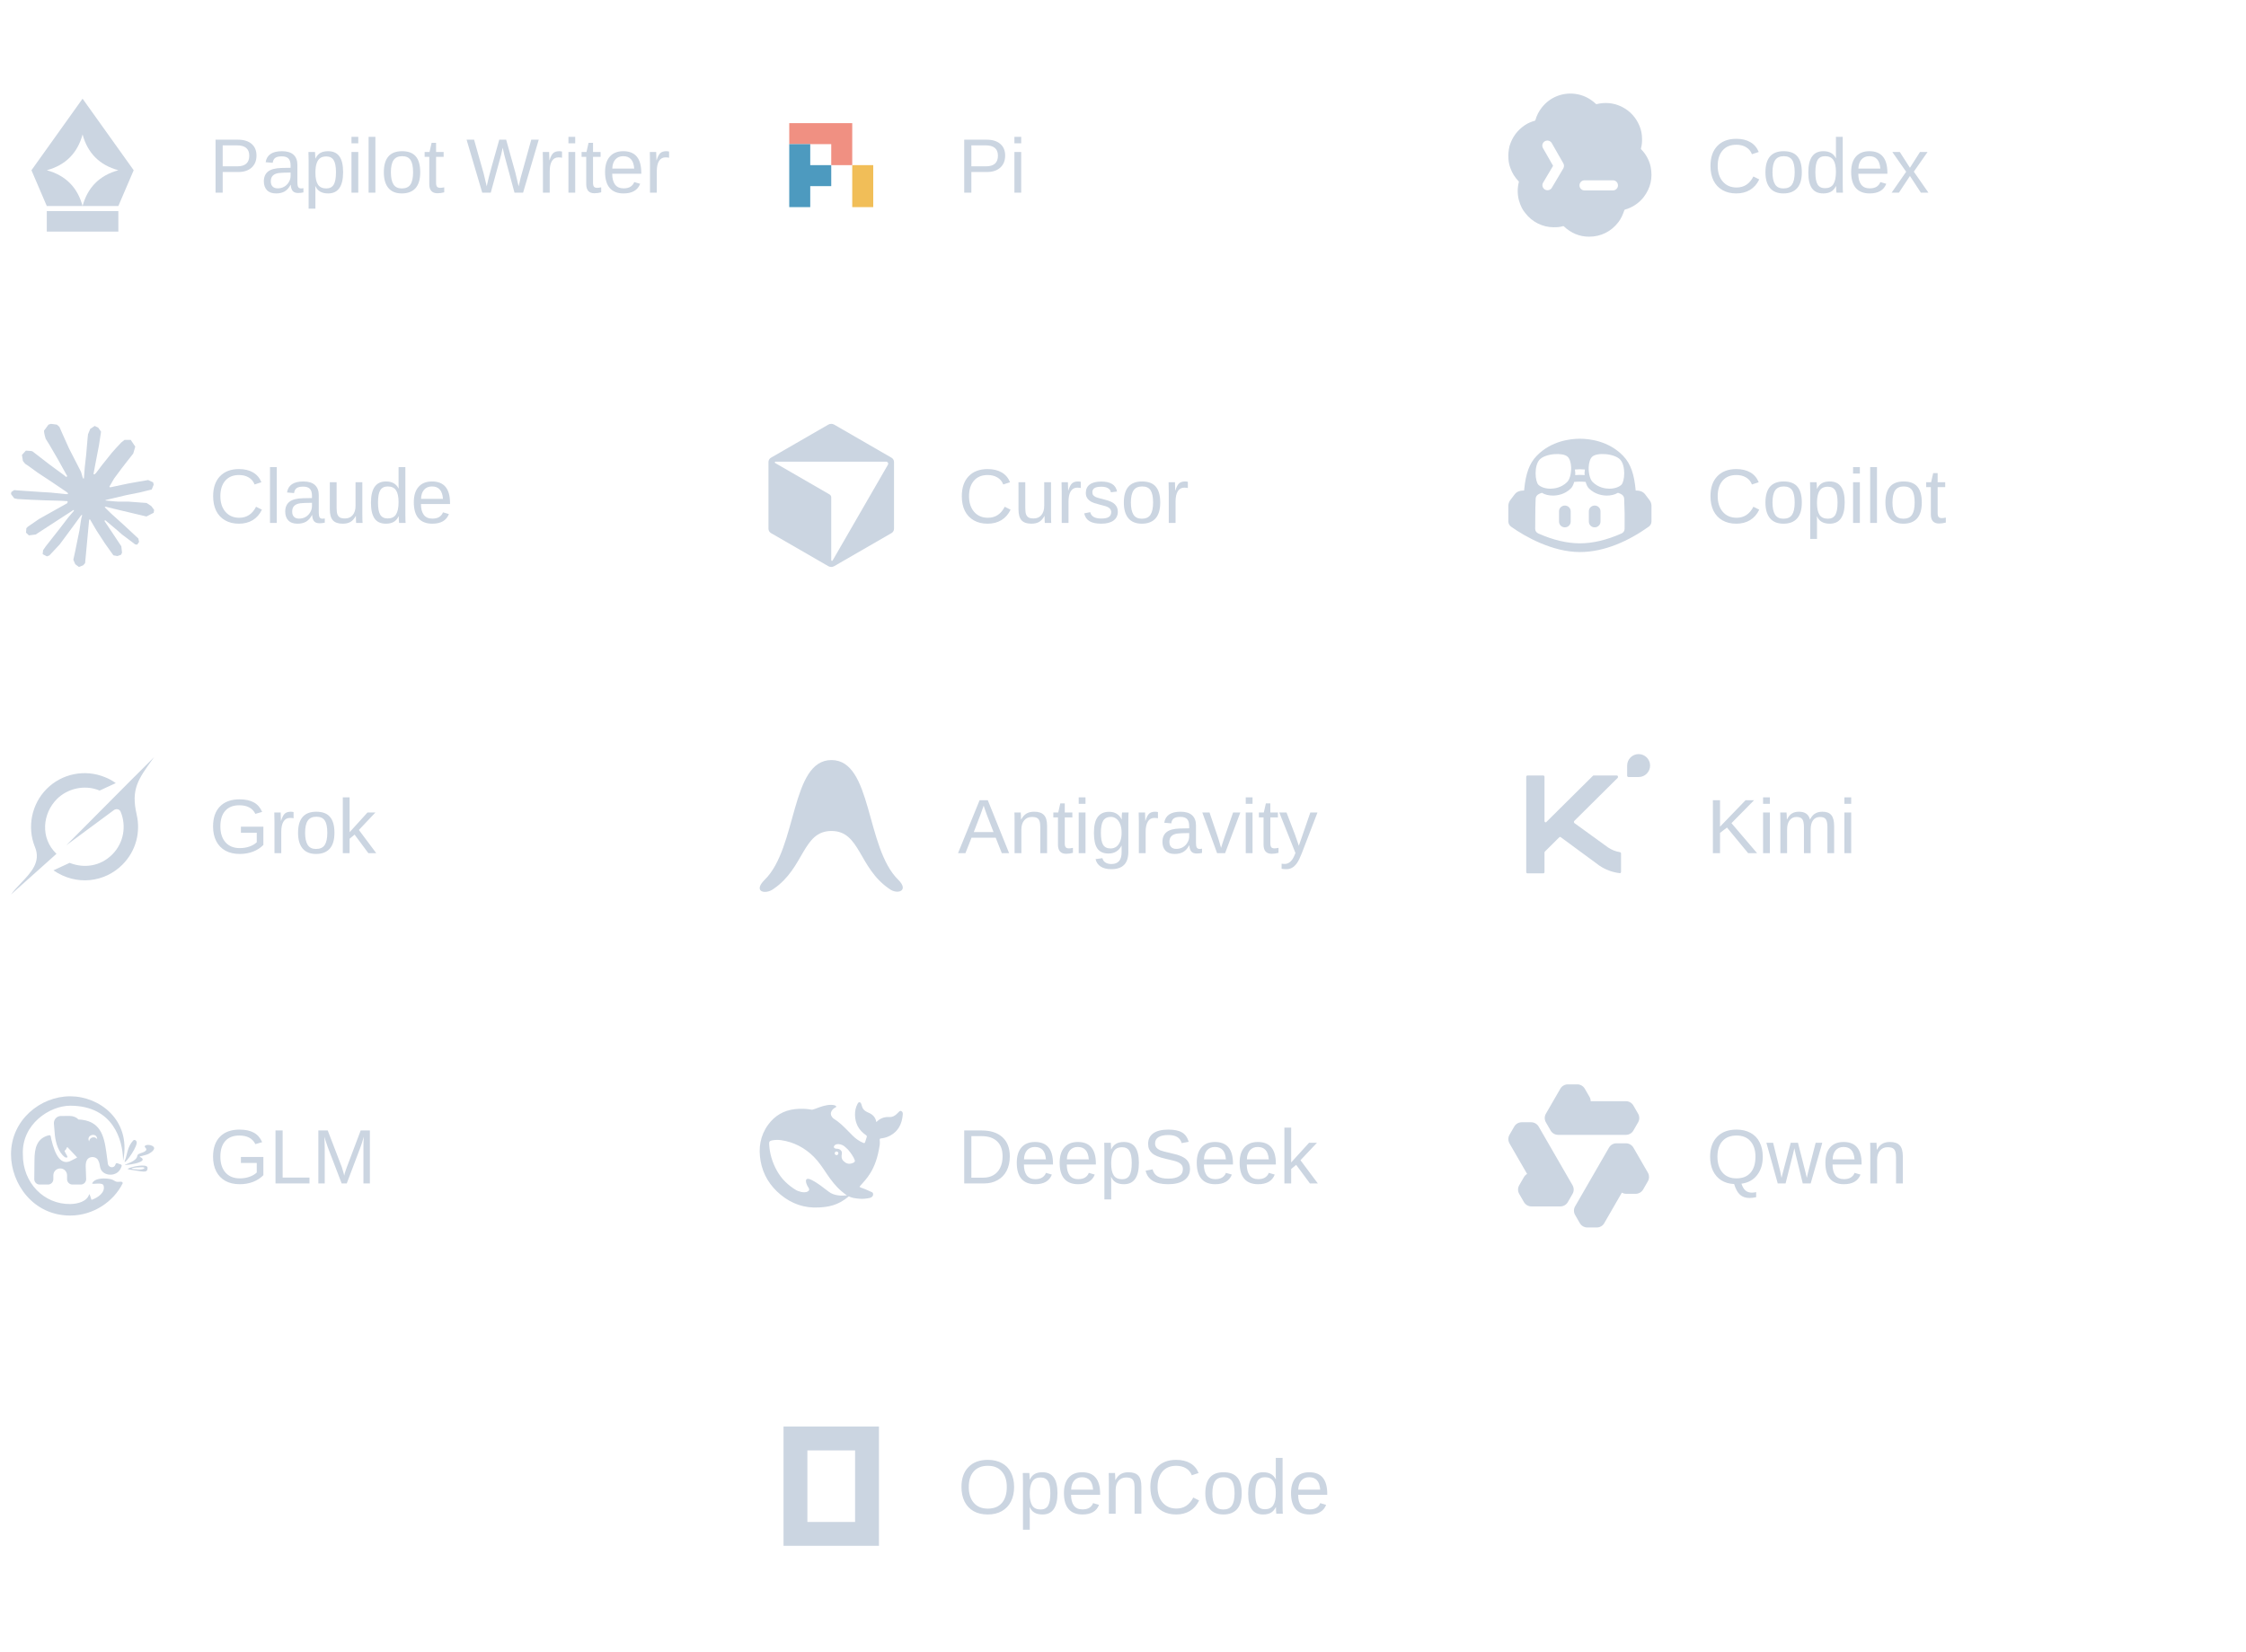
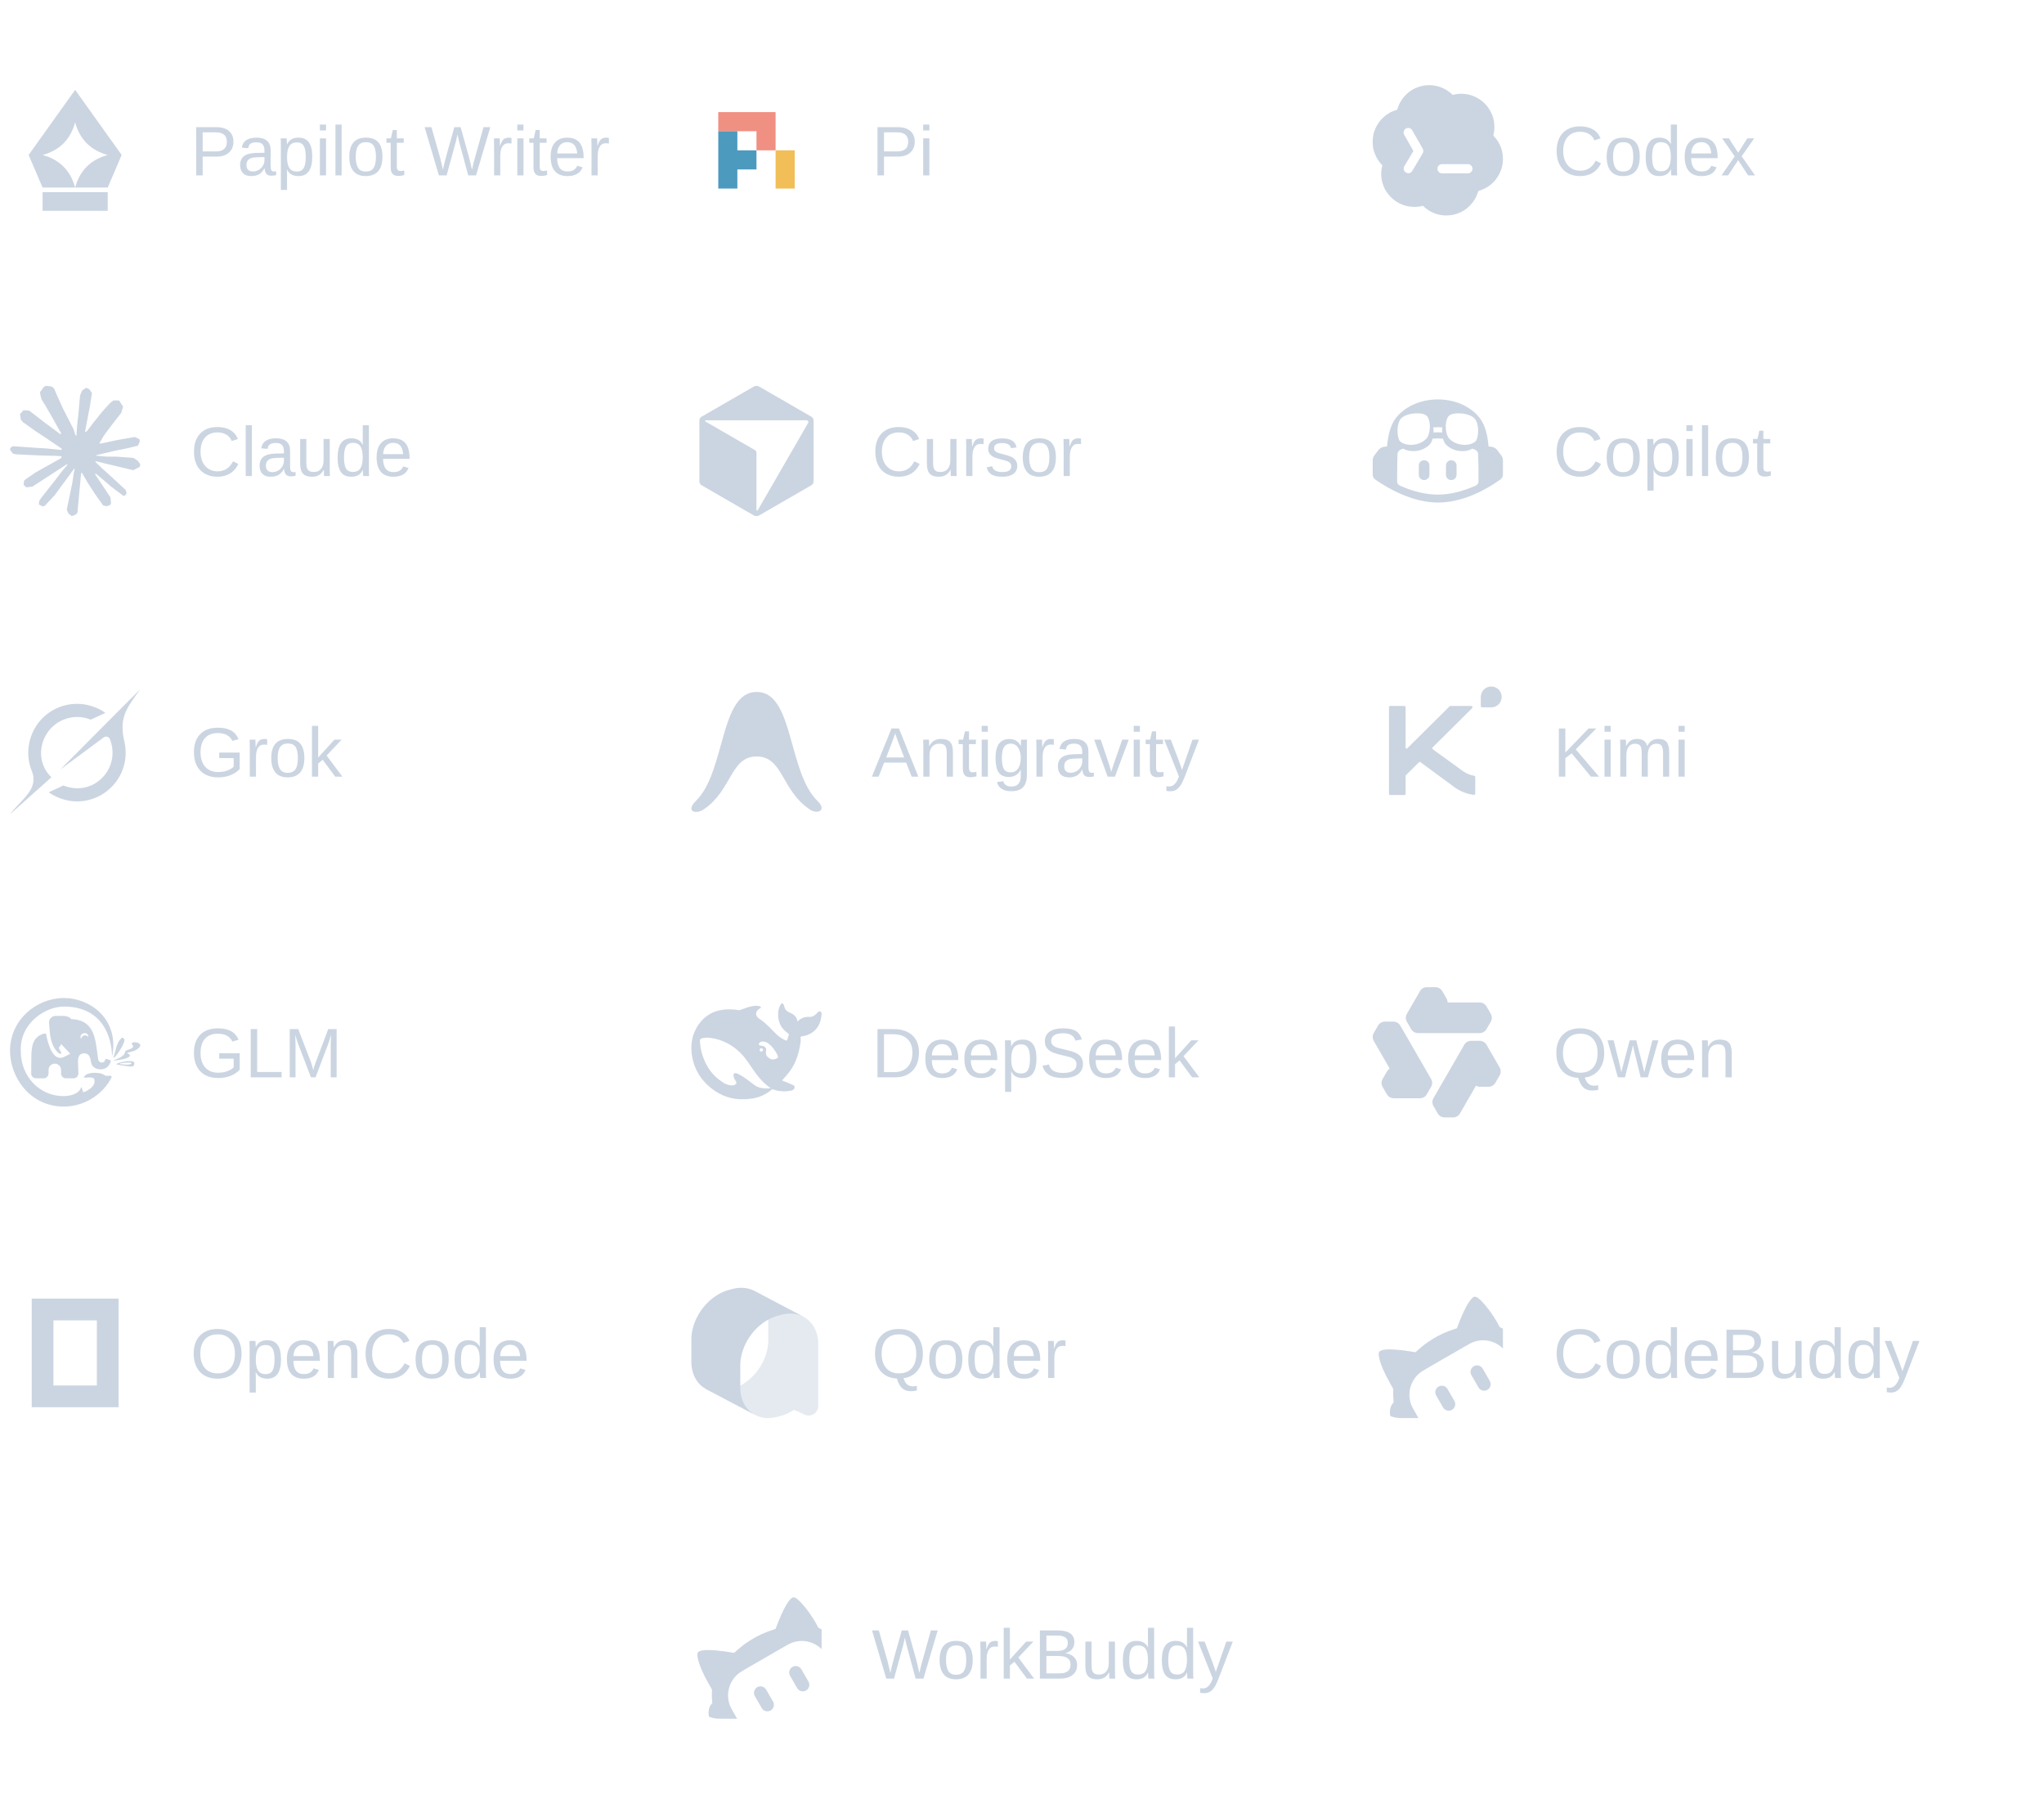
- <svg xmlns="http://www.w3.org/2000/svg" width="408" height="300" viewBox="0 0 408 300" role="img" aria-labelledby="title">
+ <svg xmlns="http://www.w3.org/2000/svg" width="408" height="360" viewBox="0 0 408 360" role="img" aria-labelledby="title">
  <g transform="translate(2 0)">
    <svg x="0" y="17" width="26" height="26" viewBox="8 4 48 56" fill="#cbd5e1" color="#cbd5e1" fill-rule="evenodd">
      <path fill-rule="evenodd" d="M32 6L52 34L46 48H18L12 34Z M32 20Q35 31 46 34Q35 37 32 48Q29 37 18 34Q29 31 32 20Z M18 50H46V58H18Z" />
    </svg>
    <text x="36" y="35" fill="#cbd5e1" font-family="-apple-system,BlinkMacSystemFont,Segoe UI,Arial,sans-serif" font-size="14" font-weight="500">Papilot Writer</text>
  </g>
  <g transform="translate(138 0)">
    <svg x="0" y="17" width="26" height="26" viewBox="0 0 800 800" fill="#cbd5e1" color="#cbd5e1" fill-rule="evenodd">
      <path fill="#F09082" d="M165.29 165.29H517.36V400H400V282.65H165.29Z" />
      <path fill="#4D9ABF" d="M165.29 282.65H282.65V400H400V517.36H282.65V634.72H165.29Z" />
      <path fill="#F1BE58" d="M517.36 400H634.72V634.72H517.36Z" />
    </svg>
    <text x="36" y="35" fill="#cbd5e1" font-family="-apple-system,BlinkMacSystemFont,Segoe UI,Arial,sans-serif" font-size="14" font-weight="500">Pi</text>
  </g>
  <g transform="translate(274 0)">
    <svg x="0" y="17" width="26" height="26" viewBox="0 0 24 24" fill="#cbd5e1" color="#cbd5e1" fill-rule="evenodd">
      <path clip-rule="evenodd" d="M8.086.457a6.105 6.105 0 013.046-.415c1.333.153 2.521.72 3.564 1.7a.117.117 0 00.107.029c1.408-.346 2.762-.224 4.061.366l.063.03.154.076c1.357.703 2.33 1.77 2.918 3.198.278.679.418 1.388.421 2.126a5.655 5.655 0 01-.18 1.631.167.167 0 00.04.155 5.982 5.982 0 011.578 2.891c.385 1.901-.01 3.615-1.183 5.14l-.182.22a6.063 6.063 0 01-2.934 1.851.162.162 0 00-.108.102c-.255.736-.511 1.364-.987 1.992-1.199 1.582-2.962 2.462-4.948 2.451-1.583-.008-2.986-.587-4.21-1.736a.145.145 0 00-.14-.032c-.518.167-1.04.191-1.604.185a5.924 5.924 0 01-2.595-.622 6.058 6.058 0 01-2.146-1.781c-.203-.269-.404-.522-.551-.821a7.74 7.74 0 01-.495-1.283 6.11 6.11 0 01-.017-3.064.166.166 0 00.008-.074.115.115 0 00-.037-.064 5.958 5.958 0 01-1.38-2.202 5.196 5.196 0 01-.333-1.589 6.915 6.915 0 01.188-2.132c.45-1.484 1.309-2.648 2.577-3.493.282-.188.55-.334.802-.438.286-.12.573-.22.861-.304a.129.129 0 00.087-.087A6.016 6.016 0 015.635 2.31C6.315 1.464 7.132.846 8.086.457zm-.804 7.85a.848.848 0 00-1.473.842l1.694 2.965-1.688 2.848a.849.849 0 001.46.864l1.94-3.272a.849.849 0 00.007-.854l-1.94-3.393zm5.446 6.24a.849.849 0 000 1.695h4.848a.849.849 0 000-1.696h-4.848z" />
    </svg>
    <text x="36" y="35" fill="#cbd5e1" font-family="-apple-system,BlinkMacSystemFont,Segoe UI,Arial,sans-serif" font-size="14" font-weight="500">Codex</text>
  </g>
  <g transform="translate(2 60)">
    <svg x="0" y="17" width="26" height="26" viewBox="0 0 24 24" fill="#cbd5e1" color="#cbd5e1" fill-rule="evenodd">
      <path d="M4.709 15.955l4.72-2.647.08-.23-.08-.128H9.2l-.79-.048-2.698-.073-2.339-.097-2.266-.122-.571-.121L0 11.784l.055-.352.48-.321.686.06 1.52.103 2.278.158 1.652.097 2.449.255h.389l.055-.157-.134-.098-.103-.097-2.358-1.596-2.552-1.688-1.336-.972-.724-.491-.364-.462-.158-1.008.656-.722.881.06.225.061.893.686 1.908 1.476 2.491 1.833.365.304.145-.103.019-.073-.164-.274-1.355-2.446-1.446-2.49-.644-1.032-.17-.619a2.97 2.97 0 01-.104-.729L6.283.134 6.696 0l.996.134.42.364.62 1.414 1.002 2.229 1.555 3.03.456.898.243.832.091.255h.158V9.01l.128-1.706.237-2.095.23-2.695.08-.76.376-.91.747-.492.584.28.48.685-.067.444-.286 1.851-.559 2.903-.364 1.942h.212l.243-.242.985-1.306 1.652-2.064.73-.82.85-.904.547-.431h1.033l.76 1.129-.34 1.166-1.064 1.347-.881 1.142-1.264 1.7-.79 1.36.073.11.188-.02 2.856-.606 1.543-.28 1.841-.315.833.388.091.395-.328.807-1.969.486-2.309.462-3.439.813-.042.03.049.061 1.549.146.662.036h1.622l3.02.225.79.522.474.638-.079.485-1.215.62-1.64-.389-3.829-.91-1.312-.329h-.182v.11l1.093 1.068 2.006 1.81 2.509 2.33.127.578-.322.455-.34-.049-2.205-1.657-.851-.747-1.926-1.62h-.128v.17l.444.649 2.345 3.521.122 1.08-.17.353-.608.213-.668-.122-1.374-1.925-1.415-2.167-1.143-1.943-.14.08-.674 7.254-.316.37-.729.28-.607-.461-.322-.747.322-1.476.389-1.924.315-1.53.286-1.9.17-.632-.012-.042-.14.018-1.434 1.967-2.18 2.945-1.726 1.845-.414.164-.717-.37.067-.662.401-.589 2.388-3.036 1.44-1.882.93-1.086-.006-.158h-.055L4.132 18.56l-1.13.146-.487-.456.061-.746.231-.243 1.908-1.312-.006.006z" />
    </svg>
    <text x="36" y="35" fill="#cbd5e1" font-family="-apple-system,BlinkMacSystemFont,Segoe UI,Arial,sans-serif" font-size="14" font-weight="500">Claude</text>
  </g>
  <g transform="translate(138 60)">
    <svg x="0" y="17" width="26" height="26" viewBox="0 0 24 24" fill="#cbd5e1" color="#cbd5e1" fill-rule="evenodd">
      <path d="M22.106 5.68L12.5.135a.998.998 0 00-.998 0L1.893 5.68a.84.84 0 00-.419.726v11.186c0 .3.16.577.42.727l9.607 5.547a.999.999 0 00.998 0l9.608-5.547a.84.84 0 00.42-.727V6.407a.84.84 0 00-.42-.726zm-.603 1.176L12.228 22.92c-.063.108-.228.064-.228-.061V12.34a.59.59 0 00-.295-.51l-9.11-5.26c-.107-.062-.063-.228.062-.228h18.55c.264 0 .428.286.296.514z" />
    </svg>
    <text x="36" y="35" fill="#cbd5e1" font-family="-apple-system,BlinkMacSystemFont,Segoe UI,Arial,sans-serif" font-size="14" font-weight="500">Cursor</text>
  </g>
  <g transform="translate(274 60)">
    <svg x="0" y="17" width="26" height="26" viewBox="0 0 24 24" fill="#cbd5e1" color="#cbd5e1" fill-rule="evenodd">
      <path d="M19.245 5.364c1.322 1.36 1.877 3.216 2.11 5.817.622 0 1.2.135 1.592.654l.73.964c.21.278.323.61.323.955v2.62c0 .339-.173.669-.453.868C20.239 19.602 16.157 21.5 12 21.5c-4.6 0-9.205-2.583-11.547-4.258-.28-.2-.452-.53-.453-.868v-2.62c0-.345.113-.679.321-.956l.73-.963c.392-.517.974-.654 1.593-.654l.029-.297c.25-2.446.81-4.213 2.082-5.52 2.461-2.54 5.71-2.851 7.146-2.864h.198c1.436.013 4.685.323 7.146 2.864zm-7.244 4.328c-.284 0-.613.016-.962.05-.123.447-.305.85-.57 1.108-1.05 1.023-2.316 1.18-2.994 1.18-.638 0-1.306-.13-1.851-.464-.516.165-1.012.403-1.044.996a65.882 65.882 0 00-.063 2.884l-.002.48c-.002.563-.005 1.126-.013 1.69.002.326.204.63.51.765 2.482 1.102 4.83 1.657 6.99 1.657 2.156 0 4.504-.555 6.985-1.657a.854.854 0 00.51-.766c.03-1.682.006-3.372-.076-5.053-.031-.596-.528-.83-1.046-.996-.546.333-1.212.464-1.85.464-.677 0-1.942-.157-2.993-1.18-.266-.258-.447-.661-.57-1.108-.32-.032-.64-.049-.96-.05zm-2.525 4.013c.539 0 .976.426.976.95v1.753c0 .525-.437.95-.976.95a.964.964 0 01-.976-.95v-1.752c0-.525.437-.951.976-.951zm5 0c.539 0 .976.426.976.95v1.753c0 .525-.437.95-.976.95a.964.964 0 01-.976-.95v-1.752c0-.525.437-.951.976-.951zM7.635 5.087c-1.05.102-1.935.438-2.385.906-.975 1.037-.765 3.668-.21 4.224.405.394 1.17.657 1.995.657h.09c.649-.013 1.785-.176 2.73-1.11.435-.41.705-1.433.675-2.47-.03-.834-.27-1.52-.63-1.813-.39-.336-1.275-.482-2.265-.394zm6.465.394c-.36.292-.6.98-.63 1.813-.03 1.037.24 2.06.675 2.47.968.957 2.136 1.104 2.776 1.11h.044c.825 0 1.59-.263 1.995-.657.555-.556.765-3.187-.21-4.224-.45-.468-1.335-.804-2.385-.906-.99-.088-1.875.058-2.265.394zM12 7.615c-.24 0-.525.015-.84.044.03.16.045.336.06.526l-.001.159a2.94 2.94 0 01-.014.25c.225-.022.425-.027.612-.028h.366c.187 0 .387.006.612.028-.015-.146-.015-.277-.015-.409.015-.19.03-.365.06-.526a9.29 9.29 0 00-.84-.044z" />
    </svg>
    <text x="36" y="35" fill="#cbd5e1" font-family="-apple-system,BlinkMacSystemFont,Segoe UI,Arial,sans-serif" font-size="14" font-weight="500">Copilot</text>
  </g>
  <g transform="translate(2 120)">
    <svg x="0" y="17" width="26" height="26" viewBox="0 0 24 24" fill="#cbd5e1" color="#cbd5e1" fill-rule="evenodd">
      <path d="M9.27 15.29l7.978-5.897c.391-.29.95-.177 1.137.272.98 2.369.542 5.215-1.41 7.169-1.951 1.954-4.667 2.382-7.149 1.406l-2.711 1.257c3.889 2.661 8.611 2.003 11.562-.953 2.341-2.344 3.066-5.539 2.388-8.42l.006.007c-.983-4.232.242-5.924 2.75-9.383.06-.082.12-.164.179-.248l-3.301 3.305v-.01L9.267 15.292M7.623 16.723c-2.792-2.67-2.31-6.801.071-9.184 1.761-1.763 4.647-2.483 7.166-1.425l2.705-1.25a7.808 7.808 0 00-1.829-1A8.975 8.975 0 005.984 5.83c-2.533 2.536-3.33 6.436-1.962 9.764 1.022 2.487-.653 4.246-2.34 6.022-.599.63-1.199 1.259-1.682 1.925l7.62-6.815" />
    </svg>
    <text x="36" y="35" fill="#cbd5e1" font-family="-apple-system,BlinkMacSystemFont,Segoe UI,Arial,sans-serif" font-size="14" font-weight="500">Grok</text>
  </g>
  <g transform="translate(138 120)">
    <svg x="0" y="17" width="26" height="26" viewBox="0 0 24 24" fill="#cbd5e1" color="#cbd5e1" fill-rule="evenodd">
      <path d="M21.751 22.607c1.34 1.005 3.35.335 1.508-1.508C17.73 15.74 18.904 1 12.037 1 5.17 1 6.342 15.74.815 21.1c-2.01 2.009.167 2.511 1.507 1.506 5.192-3.517 4.857-9.714 9.715-9.714 4.857 0 4.522 6.197 9.714 9.715z" />
    </svg>
    <text x="36" y="35" fill="#cbd5e1" font-family="-apple-system,BlinkMacSystemFont,Segoe UI,Arial,sans-serif" font-size="14" font-weight="500">Antigravity</text>
  </g>
  <g transform="translate(274 120)">
    <svg x="0" y="17" width="26" height="26" viewBox="0 0 24 24" fill="#cbd5e1" color="#cbd5e1" fill-rule="evenodd">
      <path d="M21.846 0a1.923 1.923 0 110 3.846H20.15a.226.226 0 01-.227-.226V1.923C19.923.861 20.784 0 21.846 0z" />
      <path d="M11.065 11.199l7.257-7.2c.137-.136.06-.41-.116-.41H14.3a.164.164 0 00-.117.051l-7.82 7.756c-.122.12-.302.013-.302-.179V3.82c0-.127-.083-.23-.185-.23H3.186c-.103 0-.186.103-.186.23V19.77c0 .128.083.23.186.23h2.69c.103 0 .186-.102.186-.23v-3.25c0-.069.025-.135.069-.178l2.424-2.406a.158.158 0 01.205-.023l6.484 4.772a7.677 7.677 0 003.453 1.283c.108.012.2-.095.2-.23v-3.06c0-.117-.07-.212-.164-.227a5.028 5.028 0 01-2.027-.807l-5.613-4.064c-.117-.078-.132-.279-.028-.381z" />
    </svg>
    <text x="36" y="35" fill="#cbd5e1" font-family="-apple-system,BlinkMacSystemFont,Segoe UI,Arial,sans-serif" font-size="14" font-weight="500">Kimi</text>
  </g>
  <g transform="translate(2 180)">
    <svg x="0" y="17" width="26" height="26" viewBox="0 0 24 24" fill="#cbd5e1" color="#cbd5e1" fill-rule="evenodd">
      <path d="M9.917 2c4.906 0 10.178 3.947 8.93 10.58-.014.07-.037.14-.057.21l-.003-.277c-.083-3-1.534-8.934-8.87-8.934-3.393 0-8.137 3.054-7.93 8.158-.04 4.778 3.555 8.4 7.95 8.332l.073-.001c1.2-.033 2.763-.429 3.1-1.657.063-.031.26.534.268.598.048.256.112.369.192.34.981-.348 2.286-1.222 1.952-2.38-.176-.61-1.775-.147-1.921-.347.418-.979 2.234-.926 3.153-.716.443.102.657.38 1.012.442.29.052.981-.2.96.242C17.226 19.632 13.833 22 9.918 22 3.654 22 0 16.574 0 11.737 0 5.947 4.959 2 9.917 2zM9.9 5.3c.484 0 1.125.225 1.38.585 3.669.145 4.313 2.686 4.694 5.444.255 1.838.315 2.3.182 1.387l.083.59c.068.448.554.737.982.516.144-.075.254-.231.328-.47a.2.2 0 01.258-.13l.625.22a.2.2 0 01.124.238 2.172 2.172 0 01-.51.92c-.878.917-2.757.664-3.08-.62-.14-.554-.055-.626-.345-1.242-.292-.621-1.238-.709-1.69-.295-.345.315-.407.805-.406 1.282L12.6 15.9a.9.9 0 01-.9.9h-1.4a.9.9 0 01-.9-.9v-.65a1.15 1.15 0 10-2.3 0v.65a.9.9 0 01-.9.9H4.8a.9.9 0 01-.9-.9l.035-3.239c.012-1.884.356-3.658 2.47-4.134.2-.045.252.13.29.342.025.154.043.252.053.294.701 3.058 1.75 4.299 3.144 3.722l.66-.331.254-.13c.158-.082.25-.131.276-.15.012-.01-.165-.206-.407-.464l-1.012-1.067a8.925 8.925 0 01-.199-.216c-.047-.034-.116.068-.208.306-.074.157-.251.252-.272.326-.013.058.108.298.362.72.164.288.22.508-.31.343-1.04-.8-1.518-2.273-1.684-3.725-.004-.035-.162-1.913-.162-1.913a1.2 1.2 0 011.113-1.281L9.9 5.3zm12.994 8.68c.037.697-.403.704-1.213.591l-1.783-.276c-.265-.053-.385-.099-.313-.147.47-.315 3.268-.93 3.31-.168zm-.915-.083l-.926.042c-.85.077-1.452.24.338.336l.103.003c.815.012 1.264-.359.485-.381zm1.667-3.601h.01c.79.398.067 1.03-.65 1.393-.14.07-.491.176-1.052.315-.241.04-.457.092-.333.16l.01.005c1.952.958-3.123 1.534-2.495 1.285l.38-.148c.68-.266 1.614-.682 1.666-1.337.038-.48 1.253-.442 1.493-.968.048-.106 0-.236-.144-.389-.05-.047-.094-.094-.107-.148-.073-.305.7-.431 1.222-.168zm-2.568-.474c-.135 1.198-2.479 4.192-1.949 2.863l.017-.042c.298-.717.376-2.221 1.337-3.221.25-.26.636.035.595.4zm-7.976-.253c.02-.694 1.002-.968 1.346-.347.01-1.274-1.941-.768-1.346.347z" />
    </svg>
    <text x="36" y="35" fill="#cbd5e1" font-family="-apple-system,BlinkMacSystemFont,Segoe UI,Arial,sans-serif" font-size="14" font-weight="500">GLM</text>
  </g>
  <g transform="translate(138 180)">
    <svg x="0" y="17" width="26" height="26" viewBox="0 0 24 24" fill="#cbd5e1" color="#cbd5e1" fill-rule="evenodd">
      <path d="M23.748 4.482c-.254-.124-.364.113-.512.234-.051.039-.094.09-.137.136-.372.397-.806.657-1.373.626-.829-.046-1.537.214-2.163.848-.133-.782-.575-1.248-1.247-1.548-.352-.156-.708-.311-.955-.65-.172-.241-.219-.51-.305-.774-.055-.16-.11-.323-.293-.35-.2-.031-.278.136-.356.276-.313.572-.434 1.202-.422 1.84.027 1.436.633 2.58 1.838 3.393.137.093.172.187.129.323-.082.28-.18.552-.266.833-.055.179-.137.217-.329.14a5.526 5.526 0 01-1.736-1.18c-.857-.828-1.631-1.742-2.597-2.458a11.365 11.365 0 00-.689-.471c-.985-.957.13-1.743.388-1.836.27-.098.093-.432-.779-.428-.872.004-1.67.295-2.687.684a3.055 3.055 0 01-.465.137 9.597 9.597 0 00-2.883-.102c-1.885.21-3.39 1.102-4.497 2.623C.082 8.606-.231 10.684.152 12.85c.403 2.284 1.569 4.175 3.36 5.653 1.858 1.533 3.997 2.284 6.438 2.14 1.482-.085 3.133-.284 4.994-1.86.47.234.962.327 1.78.397.63.059 1.236-.03 1.705-.128.735-.156.684-.837.419-.961-2.155-1.004-1.682-.595-2.113-.926 1.096-1.296 2.746-2.642 3.392-7.003.05-.347.007-.565 0-.845-.004-.17.035-.237.23-.256a4.173 4.173 0 001.545-.475c1.396-.763 1.96-2.015 2.093-3.517.02-.23-.004-.467-.247-.588zM11.581 18c-2.089-1.642-3.102-2.183-3.52-2.16-.392.024-.321.471-.235.763.09.288.207.486.371.739.114.167.192.416-.113.603-.673.416-1.842-.14-1.897-.167-1.361-.802-2.5-1.86-3.301-3.307-.774-1.393-1.224-2.887-1.298-4.482-.02-.386.093-.522.477-.592a4.696 4.696 0 011.529-.039c2.132.312 3.946 1.265 5.468 2.774.868.86 1.525 1.887 2.202 2.891.72 1.066 1.494 2.082 2.48 2.914.348.292.625.514.891.677-.802.09-2.14.11-3.054-.614zm1-6.44a.306.306 0 01.415-.287.302.302 0 01.2.288.306.306 0 01-.31.307.303.303 0 01-.304-.308zm3.11 1.596c-.2.081-.399.151-.59.16a1.245 1.245 0 01-.798-.254c-.274-.23-.47-.358-.552-.758a1.73 1.73 0 01.016-.588c.07-.327-.008-.537-.239-.727-.187-.156-.426-.199-.688-.199a.559.559 0 01-.254-.078c-.11-.054-.2-.19-.114-.358.028-.054.16-.186.192-.21.356-.202.767-.136 1.146.016.352.144.618.408 1.001.782.391.451.462.576.685.914.176.265.336.537.445.848.067.195-.019.354-.25.452z" />
    </svg>
    <text x="36" y="35" fill="#cbd5e1" font-family="-apple-system,BlinkMacSystemFont,Segoe UI,Arial,sans-serif" font-size="14" font-weight="500">DeepSeek</text>
  </g>
  <g transform="translate(274 180)">
    <svg x="0" y="17" width="26" height="26" viewBox="0 0 24 24" fill="#cbd5e1" color="#cbd5e1" fill-rule="evenodd">
      <path d="M19.713 2.825h-5.907c0-.251-.066-.503-.196-.728L12.819.728A1.46 1.46 0 0 0 11.559 0h-1.58c-.52 0-1 .275-1.26.728l-2.42 4.19a1.45 1.45 0 0 0 0 1.453l.791 1.37c.26.448.74.727 1.26.727h11.36c.52 0 1-.275 1.26-.728l.79-1.37a1.45 1.45 0 0 0 0-1.451l-.79-1.37a1.46 1.46 0 0 0-1.26-.728zM.195 9.905l2.951 5.115a1.46 1.46 0 0 0-.531.531l-.791 1.37a1.45 1.45 0 0 0 0 1.452l.79 1.37c.26.448.74.727 1.26.727h4.84c.52 0 1-.275 1.26-.728l.79-1.37a1.45 1.45 0 0 0 0-1.451L5.086 7.083a1.46 1.46 0 0 0-1.26-.728h-1.58c-.52 0-1 .276-1.26.728l-.79 1.37a1.45 1.45 0 0 0 0 1.452m15.888 13.367 2.951-5.115c.217.125.469.196.728.196h1.582c.52 0 1-.275 1.26-.728l.79-1.37a1.45 1.45 0 0 0 0-1.451l-2.42-4.191a1.46 1.46 0 0 0-1.259-.728h-1.582c-.52 0-1 .276-1.259.728l-5.678 9.838a1.45 1.45 0 0 0 0 1.452l.79 1.37c.26.448.74.727 1.26.727h1.582c.52 0 1-.275 1.26-.728z" />
    </svg>
    <text x="36" y="35" fill="#cbd5e1" font-family="-apple-system,BlinkMacSystemFont,Segoe UI,Arial,sans-serif" font-size="14" font-weight="500">Qwen</text>
  </g>
-   <g transform="translate(138 240)">
+   <g transform="translate(2 240)">
    <svg x="0" y="17" width="26" height="26" viewBox="0 0 24 24" fill="#cbd5e1" color="#cbd5e1" fill-rule="evenodd">
      <path d="M16 6H8v12h8V6zm4 16H4V2h16v20z" />
    </svg>
    <text x="36" y="35" fill="#cbd5e1" font-family="-apple-system,BlinkMacSystemFont,Segoe UI,Arial,sans-serif" font-size="14" font-weight="500">OpenCode</text>
  </g>
+   <g transform="translate(138 240)">
+     <svg x="0" y="17" width="26" height="26" viewBox="0 0 24 24" fill="#cbd5e1" color="#cbd5e1" fill-rule="evenodd">
+       <path d="M23.376 14.458v-4.056c0-2.304-1.003-4.154-2.748-5.075L11.612.574l-.046.086-.045.086c1.68.886 2.644 2.673 2.644 4.902v4.056a7.928 7.928 0 01-.014.454l-.005.061c-.005.081-.01.164-.018.245a4.897 4.897 0 01-.011.1l-.01.076c-.008.068-.015.135-.025.203l-.018.113-.01.058a9.99 9.99 0 01-.098.513l-.007.03a7.209 7.209 0 01-.074.294l-.024.086c-.027.099-.056.197-.087.296l-.027.085a9.592 9.592 0 01-.111.323l-.033.085-.018.046c-.032.082-.064.166-.098.248-.019.048-.04.096-.061.145l-.007.017a6 6 0 01-.084.187c-.024.056-.05.11-.077.165-.03.061-.058.122-.089.182a9.423 9.423 0 01-.176.332c-.03.056-.062.111-.094.167-.031.053-.062.108-.095.16-.033.055-.066.11-.101.164-.033.053-.065.104-.1.155-.034.055-.07.107-.111.169l-.099.144a15.193 15.193 0 01-.34.457c-.04.05-.08.102-.121.151l-.107.128-.007.008a6.987 6.987 0 01-.262.298l-.149.16-.116.12a9.562 9.562 0 01-.204.198l-.03.03-.072.069a9.05 9.05 0 01-.263.235l-.025.022-.029.026-.042.035a11.7 11.7 0 01-.22.18l-.07.055-.018.013a8.904 8.904 0 01-.194.146c-.029.02-.057.042-.086.063a7.7 7.7 0 01-.22.152l-.057.04a8.865 8.865 0 01-.293.185l-.062.037a10.424 10.424 0 01-.307.173l-.037.02-.196.103-.108.052-.012.006a6.196 6.196 0 01-.315.143c-.065.028-.13.054-.196.08l-.035.014-.086.034c-.07.026-.143.05-.215.075l-.039.014-.064.023a8.056 8.056 0 01-.323.097l-.63.173a7.285 7.285 0 01-.33.08l-.07.015c-.053.012-.104.023-.157.032l-.065.011-.085.015a2.332 2.332 0 01-.194.027l-.085.01a4.715 4.715 0 01-.16.018l-.034.003a4.861 4.861 0 01-.246.016h-.033a2.714 2.714 0 01-.155.005h-.106a3.384 3.384 0 01-.225-.007H4.86l-.15-.012-.066-.006a5.586 5.586 0 01-.187-.02l-.04-.005a5.14 5.14 0 01-.219-.035l-.054-.01a6.943 6.943 0 01-.347-.082l-.03-.008-.038-.01a5.034 5.034 0 01-.269-.086l-.063-.023a4.216 4.216 0 01-.188-.073l-.071-.031-.016-.007a4.959 4.959 0 01-.16-.074l-.026-.013a.164.164 0 00-.014-.007l-.671-.351.486.486h.016l8.995 4.742.093.048.03.014.02.01c.056.026.111.052.169.076l.016.008.073.032.195.076.022.008a.718.718 0 01.03.012l.014.004a4.693 4.693 0 00.323.1l.027.007c.073.02.147.038.22.055l.018.004.027.006.066.013.088.016c.075.014.15.026.226.038l.042.004c.064.009.128.016.193.022l.126.012.06.003.05.002.098.005c.046.002.094.002.14.003h.12c.05 0 .1-.002.161-.005h.033l.07-.004a6.17 6.17 0 00.184-.014l.033-.003a.753.753 0 00.058-.005l.108-.012.081-.01.08-.01.129-.021.082-.014.071-.012c.054-.01.107-.021.16-.033l.066-.013.059-.013c.096-.022.192-.046.287-.073l.63-.172a7.354 7.354 0 00.397-.122l.04-.015c.075-.025.149-.051.222-.078.032-.011.062-.024.093-.037l.03-.012c.067-.027.135-.054.2-.082l.128-.056.195-.09.021-.01.102-.05c.068-.034.135-.069.202-.105l.037-.02.073-.038c.08-.044.16-.092.24-.139l.026-.015a8.086 8.086 0 00.322-.2l.065-.045 1.98.902a1.748 1.748 0 002.472-1.59v-7.33l.004.004z" opacity=".5" />
+       <path d="M11.617.576a3.904 3.904 0 00-.093-.047c-.016-.009-.033-.016-.05-.024a5.854 5.854 0 00-.166-.077l-.09-.04a4.094 4.094 0 00-.194-.074c-.017-.006-.035-.015-.053-.02l-.013-.005a5.18 5.18 0 00-.277-.088l-.07-.019a4.034 4.034 0 00-.219-.053c-.015-.003-.03-.008-.044-.012L10.253.1l-.057-.011a5.177 5.177 0 00-.225-.036L9.928.047a5.972 5.972 0 00-.191-.022L9.669.02a1.33 1.33 0 00-.058-.005L9.515.009a4.058 4.058 0 00-.111-.005C9.354 0 9.304 0 9.254 0h-.109c-.052 0-.106.004-.16.004L8.884.01A5.32 5.32 0 008.7.022l-.083.006h-.008c-.05.005-.1.013-.15.019l-.12.014c-.056.008-.112.018-.169.028-.037.006-.074.011-.11.018a7.054 7.054 0 00-.572.133l-.63.172c-.111.031-.22.064-.33.1-.037.011-.072.025-.108.037a12.91 12.91 0 00-.345.126c-.067.027-.133.054-.2.083l-.128.055a11.916 11.916 0 00-.318.15 7.376 7.376 0 00-.311.163c-.082.045-.16.092-.24.14a9.424 9.424 0 00-.35.218l-.016.01-.06.04a9.242 9.242 0 00-.51.37 12.54 12.54 0 00-.315.254l-.043.034-.01.007-.045.041c-.09.078-.18.158-.268.24l-.106.101c-.07.067-.139.135-.207.204l-.056.054-.063.067-.153.164-.12.133-.148.17c-.024.03-.049.057-.073.086l-.043.053a5.96 5.96 0 00-.123.155l-.118.151c-.04.053-.08.106-.118.16l-.075.101-.038.056-.107.155-.11.164a9.91 9.91 0 00-.168.265c-.012.02-.023.043-.037.063a12.43 12.43 0 00-.192.335l-.09.168c-.019.034-.04.07-.057.105-.011.022-.02.043-.032.065l-.092.188-.08.167a19.15 19.15 0 00-.083.192c-.017.038-.035.076-.05.115-.008.016-.014.034-.021.051-.035.083-.067.167-.1.253l-.051.134c-.04.11-.077.22-.113.33l-.02.057c0 .002 0 .005-.002.007l-.008.026c-.032.1-.06.2-.09.301l-.023.089c-.027.1-.052.2-.075.301l-.007.03a7.63 7.63 0 00-.057.267l-.008.048c-.015.074-.026.148-.038.223L.082 8.4c-.011.078-.02.156-.029.234-.006.051-.013.103-.017.154a6.57 6.57 0 00-.02.26c-.003.044-.007.086-.009.13-.004.128-.007.257-.007.386v4.056c0 1.478.42 2.741 1.138 3.692A4.75 4.75 0 002.73 18.67l9.015 4.753c-1.656-.874-2.728-2.685-2.73-5.051v-4.056c0-.13.004-.26.01-.39.002-.043.006-.085.01-.128.005-.088.01-.174.019-.261l.017-.155c.01-.077.018-.155.029-.234l.026-.164c.013-.074.025-.15.039-.223.02-.105.04-.21.064-.313l.008-.031c.023-.1.048-.201.075-.301l.023-.088c.028-.1.058-.202.09-.302l.008-.025.021-.063c.036-.11.073-.22.113-.33l.052-.134c.031-.085.065-.169.1-.253.022-.056.047-.111.07-.166a13.856 13.856 0 01.164-.358c.03-.063.06-.126.092-.188l.088-.172a9.22 9.22 0 01.187-.338l.096-.164c.034-.057.069-.112.104-.168l.1-.159a10.49 10.49 0 01.567-.786l.123-.155.116-.139c.05-.057.098-.115.148-.171a14.092 14.092 0 01.272-.297 9.706 9.706 0 01.432-.425c.088-.083.177-.163.268-.241l.054-.048a10.08 10.08 0 01.553-.435l.092-.068c.075-.053.15-.105.226-.156.019-.013.038-.028.06-.04a9.18 9.18 0 01.362-.227c.08-.047.16-.094.241-.139l.11-.058a7.643 7.643 0 01.521-.256l.126-.056a7.509 7.509 0 01.546-.208l.107-.037c.11-.036.22-.069.33-.1l.63-.172c.095-.026.191-.05.287-.072l.097-.02c.062-.014.125-.029.187-.04l.114-.018c.055-.01.11-.02.166-.028.04-.006.08-.01.12-.014.053-.007.105-.014.157-.019l.083-.006c.061-.005.123-.01.184-.013.034-.003.067-.003.101-.004l.16-.006h.11a3.187 3.187 0 01.261.008l.153.01.067.007c.064.006.128.013.192.022l.043.005a5.232 5.232 0 01.281.047l.141.03c.073.016.146.035.218.053l.07.019c.094.026.187.055.278.087l.067.025a4.326 4.326 0 01.449.19l.143.072L11.617.576z" />
+     </svg>
+     <text x="36" y="35" fill="#cbd5e1" font-family="-apple-system,BlinkMacSystemFont,Segoe UI,Arial,sans-serif" font-size="14" font-weight="500">Qoder</text>
+   </g>
+   <g transform="translate(274 240)">
+     <svg x="0" y="17" width="26" height="26" viewBox="0 0 24 24" fill="#cbd5e1" color="#cbd5e1" fill-rule="evenodd">
+       <path d="M18.777 1.647c.28-.02.536.114.972.51 1.018.926 2.437 2.828 3.318 4.452l.34.631.482.24.11.06v3.638a5.206 5.206 0 00-5.32-1.23c-.491.166-1.021.471-2.08 1.082l-6.09 3.516c-1.057.61-1.586.916-1.975 1.259a5.208 5.208 0 00-1.493 5.572c.165.49.471 1.02 1.082 2.08l.315.543h-3.26c-.685 0-1.34-.135-1.939-.377-.169-.956-.009-1.789.469-2.335.158-.18.164-.189.13-.493a11.846 11.846 0 01-.057-1.711l.02-.444-.667-1.18C2.1 15.622 1.445 14.078 1.192 12.9c-.133-.647-.125-.934.04-1.146.1-.128.427-.261.822-.334.994-.175 3.162-.017 5.575.41l.25.043.551-.487c.915-.81 1.522-1.264 2.641-1.962 1.167-.73 2.484-1.331 3.967-1.807l.476-.152.261-.688c.937-2.471 1.896-4.293 2.58-4.9.235-.21.25-.22.422-.23z" />
+       <path d="M12.139 18.2a1.203 1.203 0 011.642.44l1.296 2.243a1.204 1.204 0 01-2.083 1.203l-1.296-2.243a1.203 1.203 0 01.44-1.644zM18.629 14.452a1.203 1.203 0 011.642.44l1.295 2.244a1.203 1.203 0 11-2.083 1.203l-1.295-2.243a1.203 1.203 0 01.44-1.644z" />
+     </svg>
+     <text x="36" y="35" fill="#cbd5e1" font-family="-apple-system,BlinkMacSystemFont,Segoe UI,Arial,sans-serif" font-size="14" font-weight="500">CodeBuddy</text>
+   </g>
+   <g transform="translate(138 300)">
+     <svg x="0" y="17" width="26" height="26" viewBox="0 0 24 24" fill="#cbd5e1" color="#cbd5e1" fill-rule="evenodd">
+       <path d="M18.777 1.647c.28-.02.536.114.972.51 1.018.926 2.437 2.828 3.318 4.452l.34.631.482.24.11.06v3.638a5.206 5.206 0 00-5.32-1.23c-.491.166-1.021.471-2.08 1.082l-6.09 3.516c-1.057.61-1.586.916-1.975 1.259a5.208 5.208 0 00-1.493 5.572c.165.49.471 1.02 1.082 2.08l.315.543h-3.26c-.685 0-1.34-.135-1.939-.377-.169-.956-.009-1.789.469-2.335.158-.18.164-.189.13-.493a11.846 11.846 0 01-.057-1.711l.02-.444-.667-1.18C2.1 15.622 1.445 14.078 1.192 12.9c-.133-.647-.125-.934.04-1.146.1-.128.427-.261.822-.334.994-.175 3.162-.017 5.575.41l.25.043.551-.487c.915-.81 1.522-1.264 2.641-1.962 1.167-.73 2.484-1.331 3.967-1.807l.476-.152.261-.688c.937-2.471 1.896-4.293 2.58-4.9.235-.21.25-.22.422-.23z" />
+       <path d="M12.139 18.2a1.203 1.203 0 011.642.44l1.296 2.243a1.204 1.204 0 01-2.083 1.203l-1.296-2.243a1.203 1.203 0 01.44-1.644zM18.629 14.452a1.203 1.203 0 011.642.44l1.295 2.244a1.203 1.203 0 11-2.083 1.203l-1.295-2.243a1.203 1.203 0 01.44-1.644z" />
+     </svg>
+     <text x="36" y="35" fill="#cbd5e1" font-family="-apple-system,BlinkMacSystemFont,Segoe UI,Arial,sans-serif" font-size="14" font-weight="500">WorkBuddy</text>
+   </g>
</svg>
